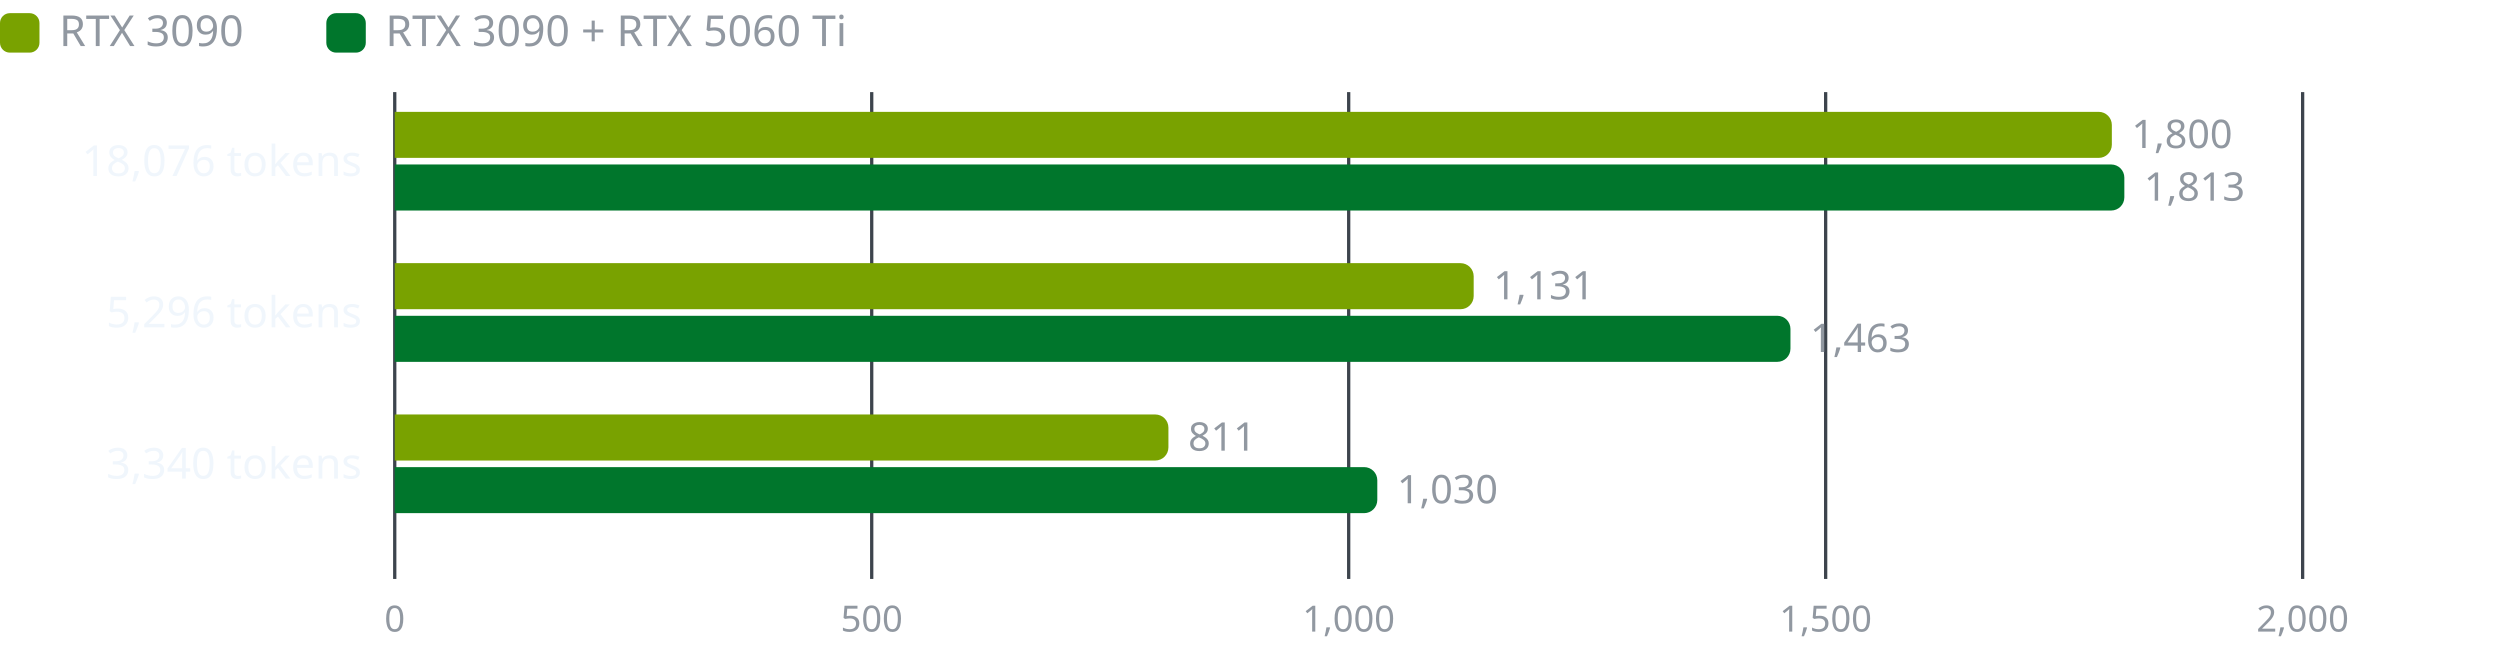
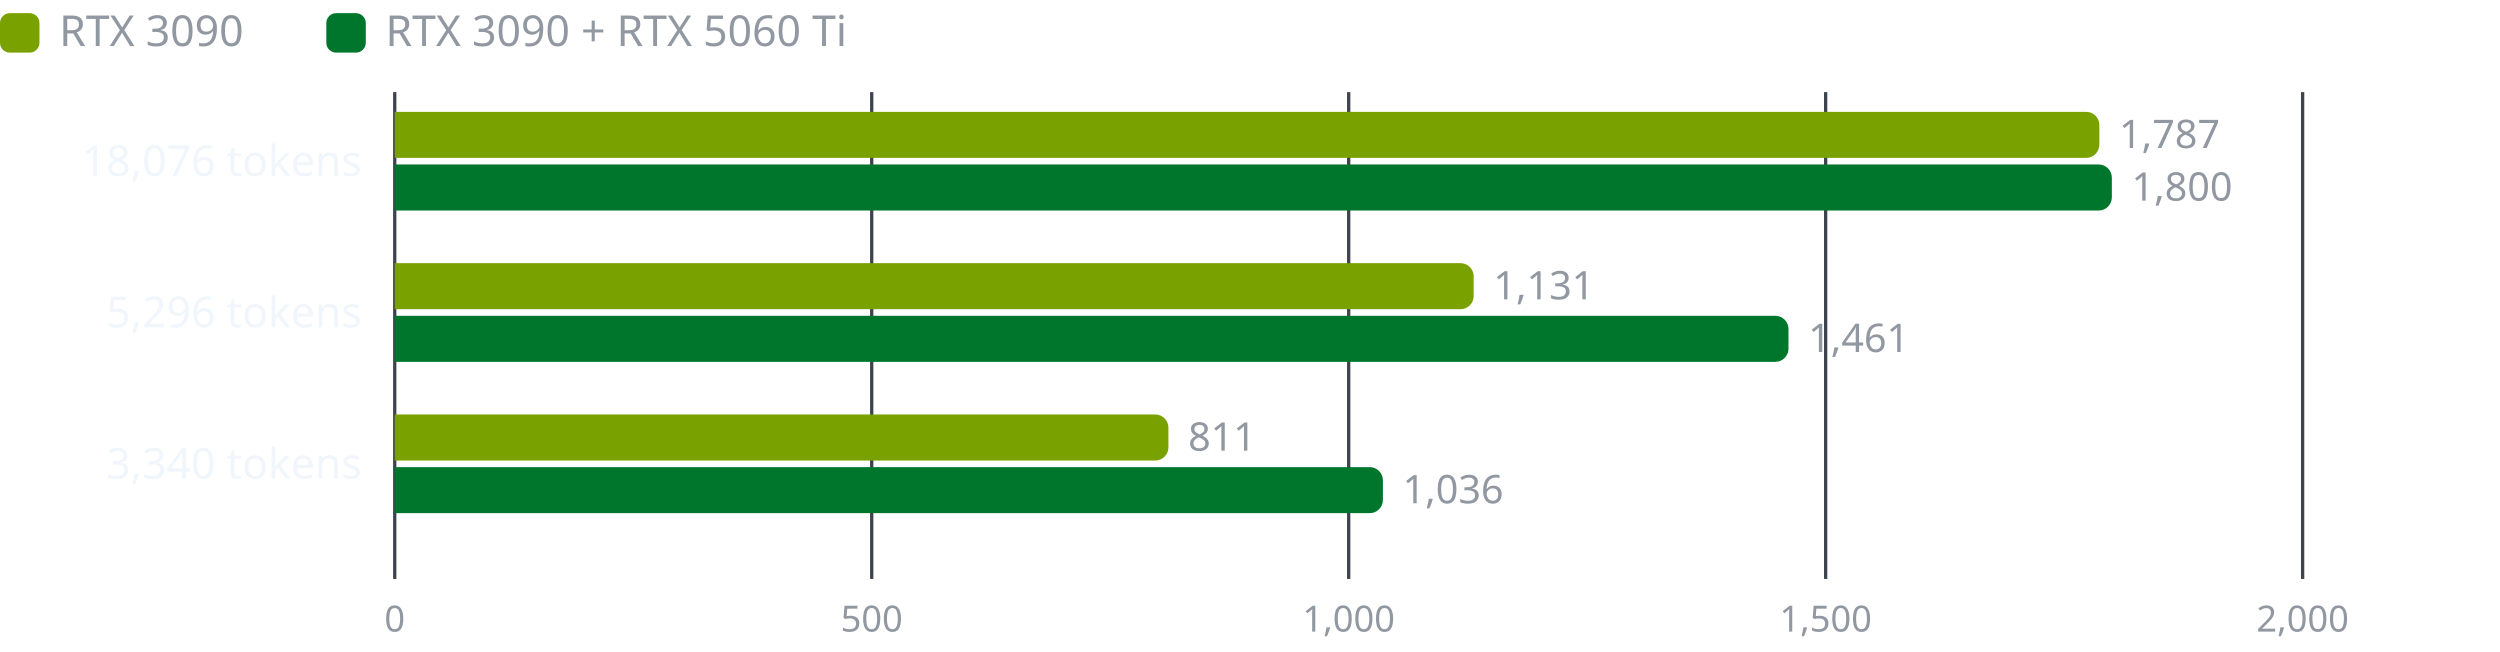
<svg xmlns="http://www.w3.org/2000/svg" width="760" height="198" viewBox="0 0 760 198" role="img" aria-label="UD-IQ4_XS prompt reading speed" font-family="-apple-system,BlinkMacSystemFont,'Segoe UI','Noto Sans',Helvetica,Arial,sans-serif">
  <rect x="0" y="4" width="12" height="12" rx="3" fill="#79a200" />
  <text x="18" y="14" font-size="13" fill="#9198a1">RTX 3090</text>
  <rect x="99.2" y="4" width="12" height="12" rx="3" fill="#00762c" />
  <text x="117.2" y="14" font-size="13" fill="#9198a1">RTX 3090 + RTX 5060 Ti</text>
  <line x1="120.0" y1="28" x2="120.0" y2="176" stroke="#3d444d" stroke-width="1" />
  <text x="120.0" y="192" font-size="11" fill="#9198a1" text-anchor="middle">0</text>
  <line x1="265.0" y1="28" x2="265.0" y2="176" stroke="#3d444d" stroke-width="1" />
  <text x="265.0" y="192" font-size="11" fill="#9198a1" text-anchor="middle">500</text>
  <line x1="410.0" y1="28" x2="410.0" y2="176" stroke="#3d444d" stroke-width="1" />
  <text x="410.0" y="192" font-size="11" fill="#9198a1" text-anchor="middle">1,000</text>
  <line x1="555.0" y1="28" x2="555.0" y2="176" stroke="#3d444d" stroke-width="1" />
  <text x="555.0" y="192" font-size="11" fill="#9198a1" text-anchor="middle">1,500</text>
  <line x1="700.0" y1="28" x2="700.0" y2="176" stroke="#3d444d" stroke-width="1" />
  <text x="700.0" y="192" font-size="11" fill="#9198a1" text-anchor="middle">2,000</text>
  <text x="110" y="53.5" font-size="13" fill="#f0f6fc" text-anchor="end">18,076 tokens</text>
-   <path d="M120.0,34.0 h518.0 a4,4 0 0 1 4,4 v6.0 a4,4 0 0 1 -4,4 h-518.0 z" fill="#79a200" />
-   <text x="648.0" y="45" font-size="12" fill="#9198a1">1,800</text>
-   <path d="M120.0,50.0 h521.8 a4,4 0 0 1 4,4 v6.0 a4,4 0 0 1 -4,4 h-521.8 z" fill="#00762c" />
-   <text x="651.8" y="61" font-size="12" fill="#9198a1">1,813</text>
+   <path d="M120.0,34.0 h514.2 a4,4 0 0 1 4,4 v6.0 a4,4 0 0 1 -4,4 h-514.2 z" fill="#79a200" />
+   <text x="644.2" y="45" font-size="12" fill="#9198a1">1,787</text>
+   <path d="M120.0,50.0 h518.0 a4,4 0 0 1 4,4 v6.0 a4,4 0 0 1 -4,4 h-518.0 z" fill="#00762c" />
+   <text x="648.0" y="61" font-size="12" fill="#9198a1">1,800</text>
  <text x="110" y="99.5" font-size="13" fill="#f0f6fc" text-anchor="end">5,296 tokens</text>
  <path d="M120.0,80.0 h324.0 a4,4 0 0 1 4,4 v6.0 a4,4 0 0 1 -4,4 h-324.0 z" fill="#79a200" />
  <text x="454.0" y="91" font-size="12" fill="#9198a1">1,131</text>
-   <path d="M120.0,96.0 h420.3 a4,4 0 0 1 4,4 v6.0 a4,4 0 0 1 -4,4 h-420.3 z" fill="#00762c" />
-   <text x="550.3" y="107" font-size="12" fill="#9198a1">1,463</text>
+   <path d="M120.0,96.0 h419.7 a4,4 0 0 1 4,4 v6.0 a4,4 0 0 1 -4,4 h-419.7 z" fill="#00762c" />
+   <text x="549.7" y="107" font-size="12" fill="#9198a1">1,461</text>
  <text x="110" y="145.5" font-size="13" fill="#f0f6fc" text-anchor="end">3,340 tokens</text>
  <path d="M120.0,126.0 h231.2 a4,4 0 0 1 4,4 v6.0 a4,4 0 0 1 -4,4 h-231.2 z" fill="#79a200" />
  <text x="361.2" y="137" font-size="12" fill="#9198a1">811</text>
-   <path d="M120.0,142.0 h294.7 a4,4 0 0 1 4,4 v6.0 a4,4 0 0 1 -4,4 h-294.7 z" fill="#00762c" />
-   <text x="424.7" y="153" font-size="12" fill="#9198a1">1,030</text>
+   <path d="M120.0,142.0 h296.4 a4,4 0 0 1 4,4 v6.0 a4,4 0 0 1 -4,4 h-296.4 z" fill="#00762c" />
+   <text x="426.4" y="153" font-size="12" fill="#9198a1">1,036</text>
</svg>
